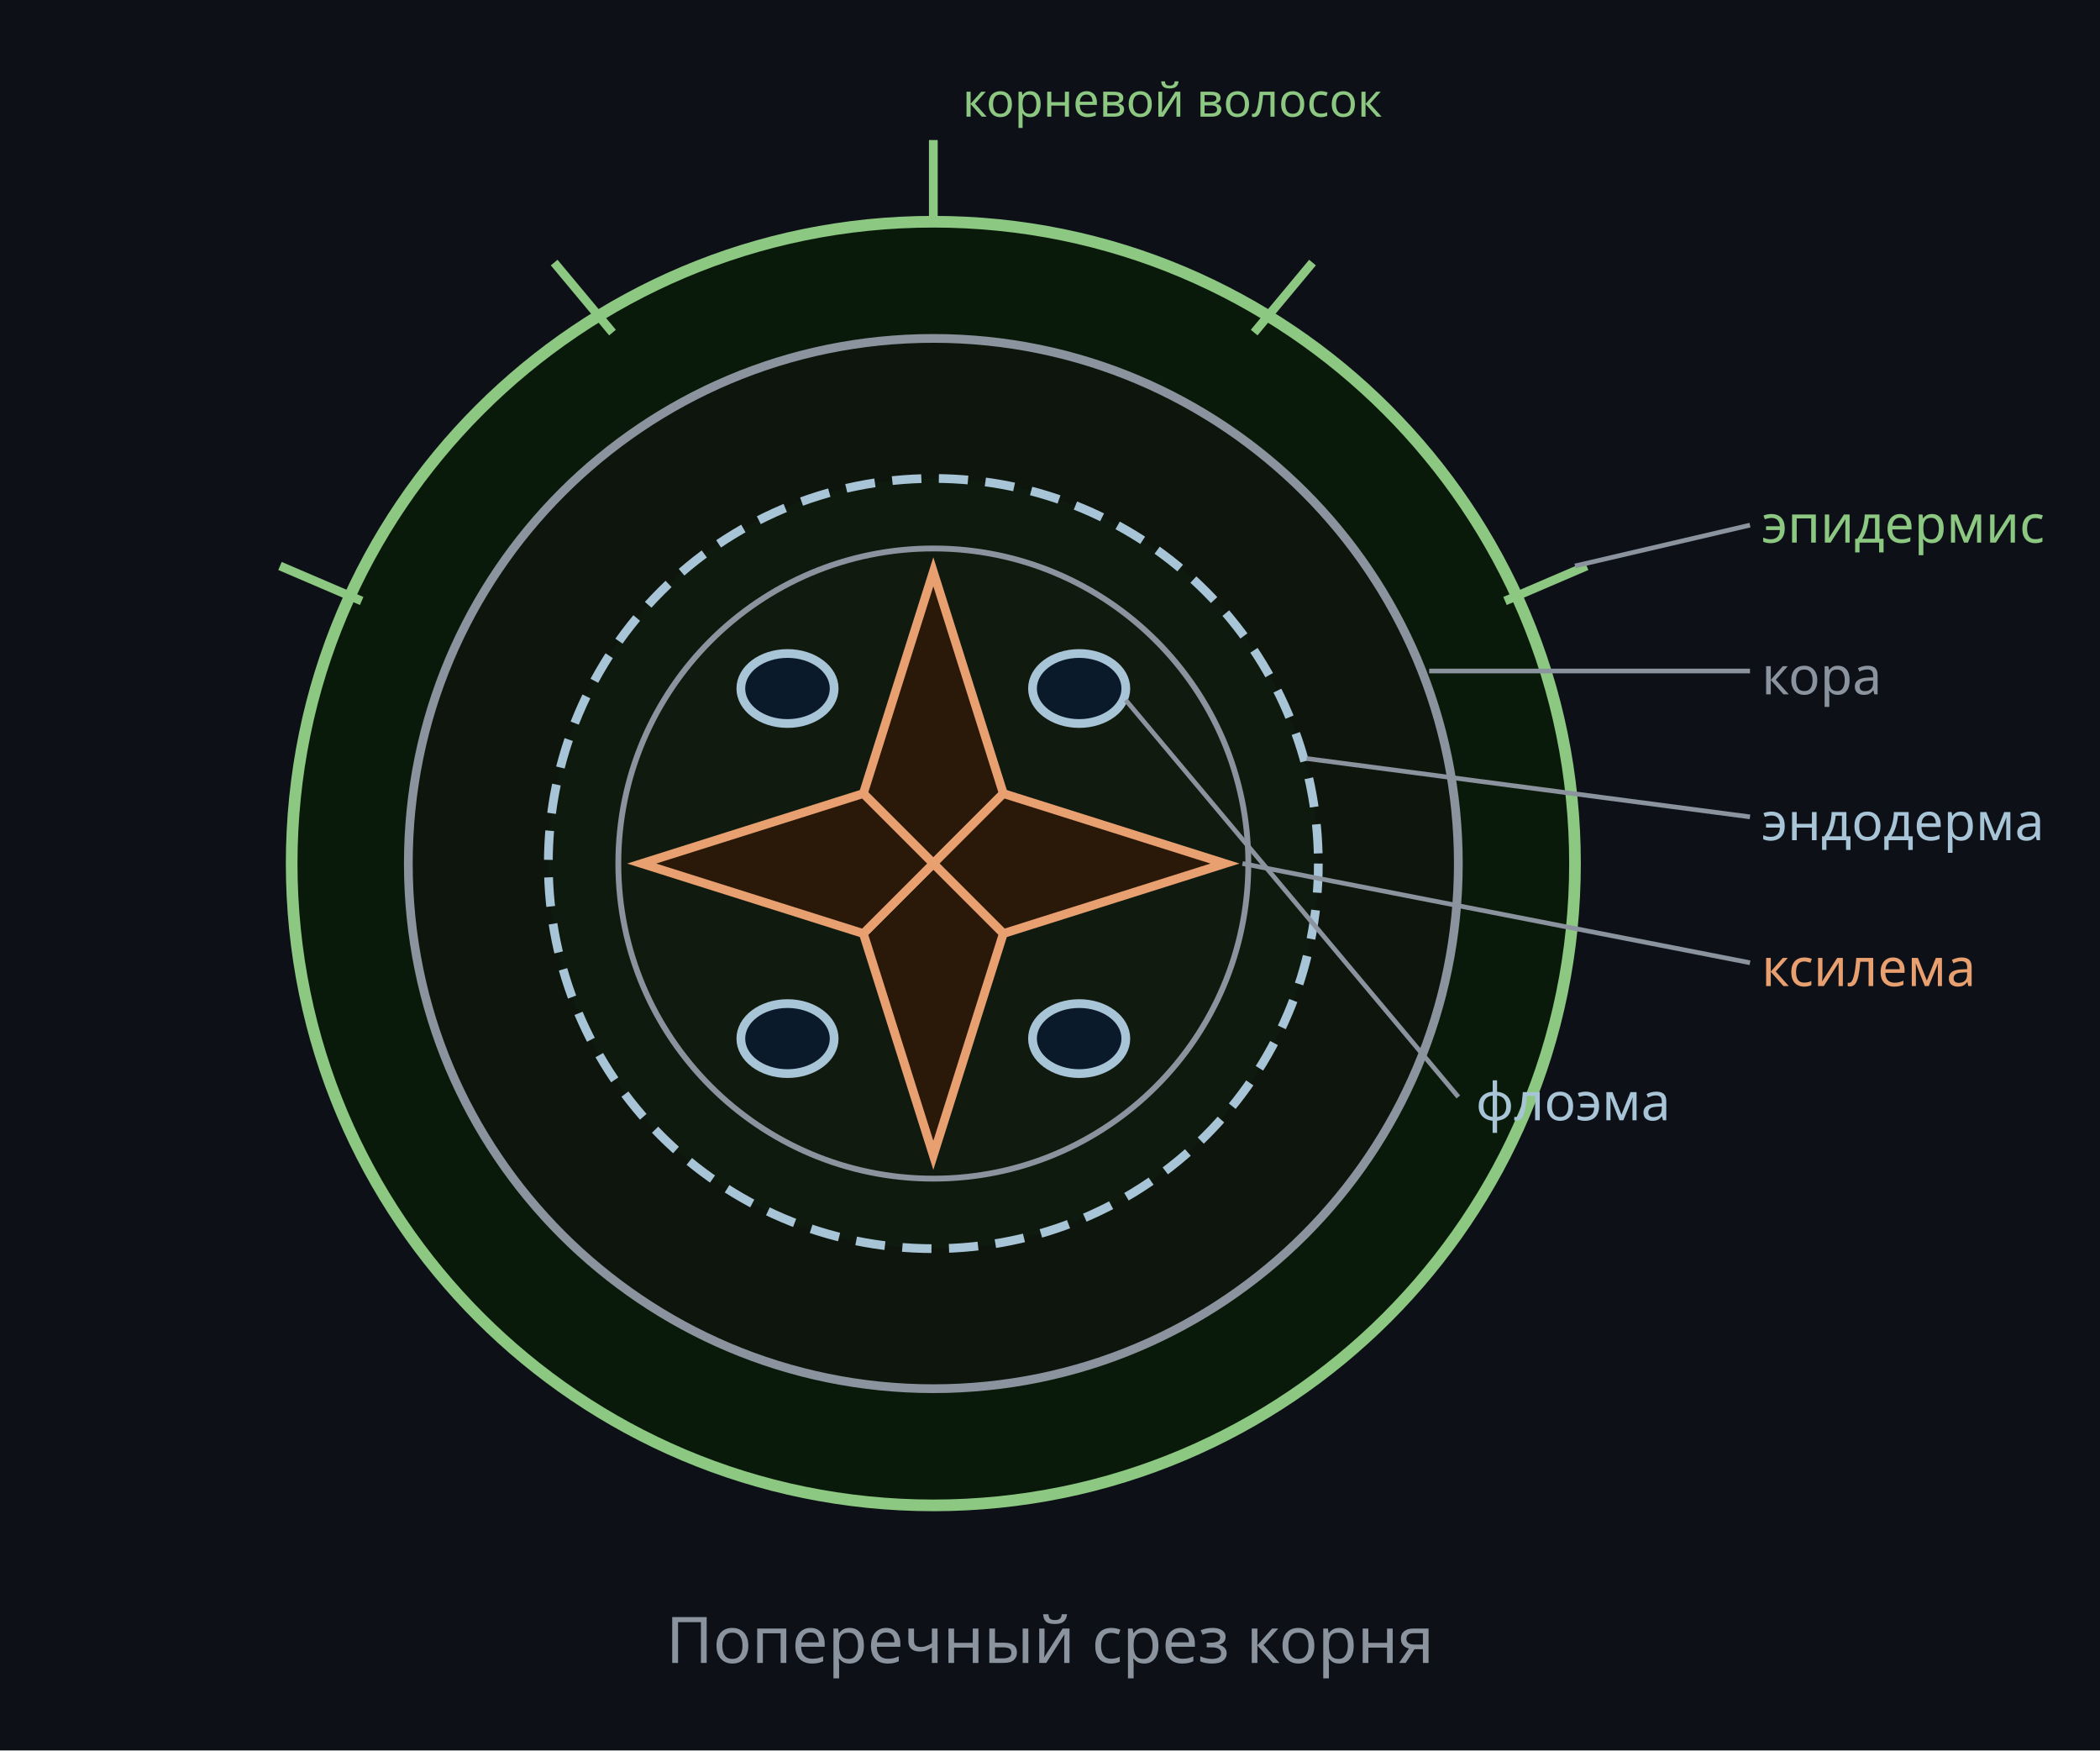
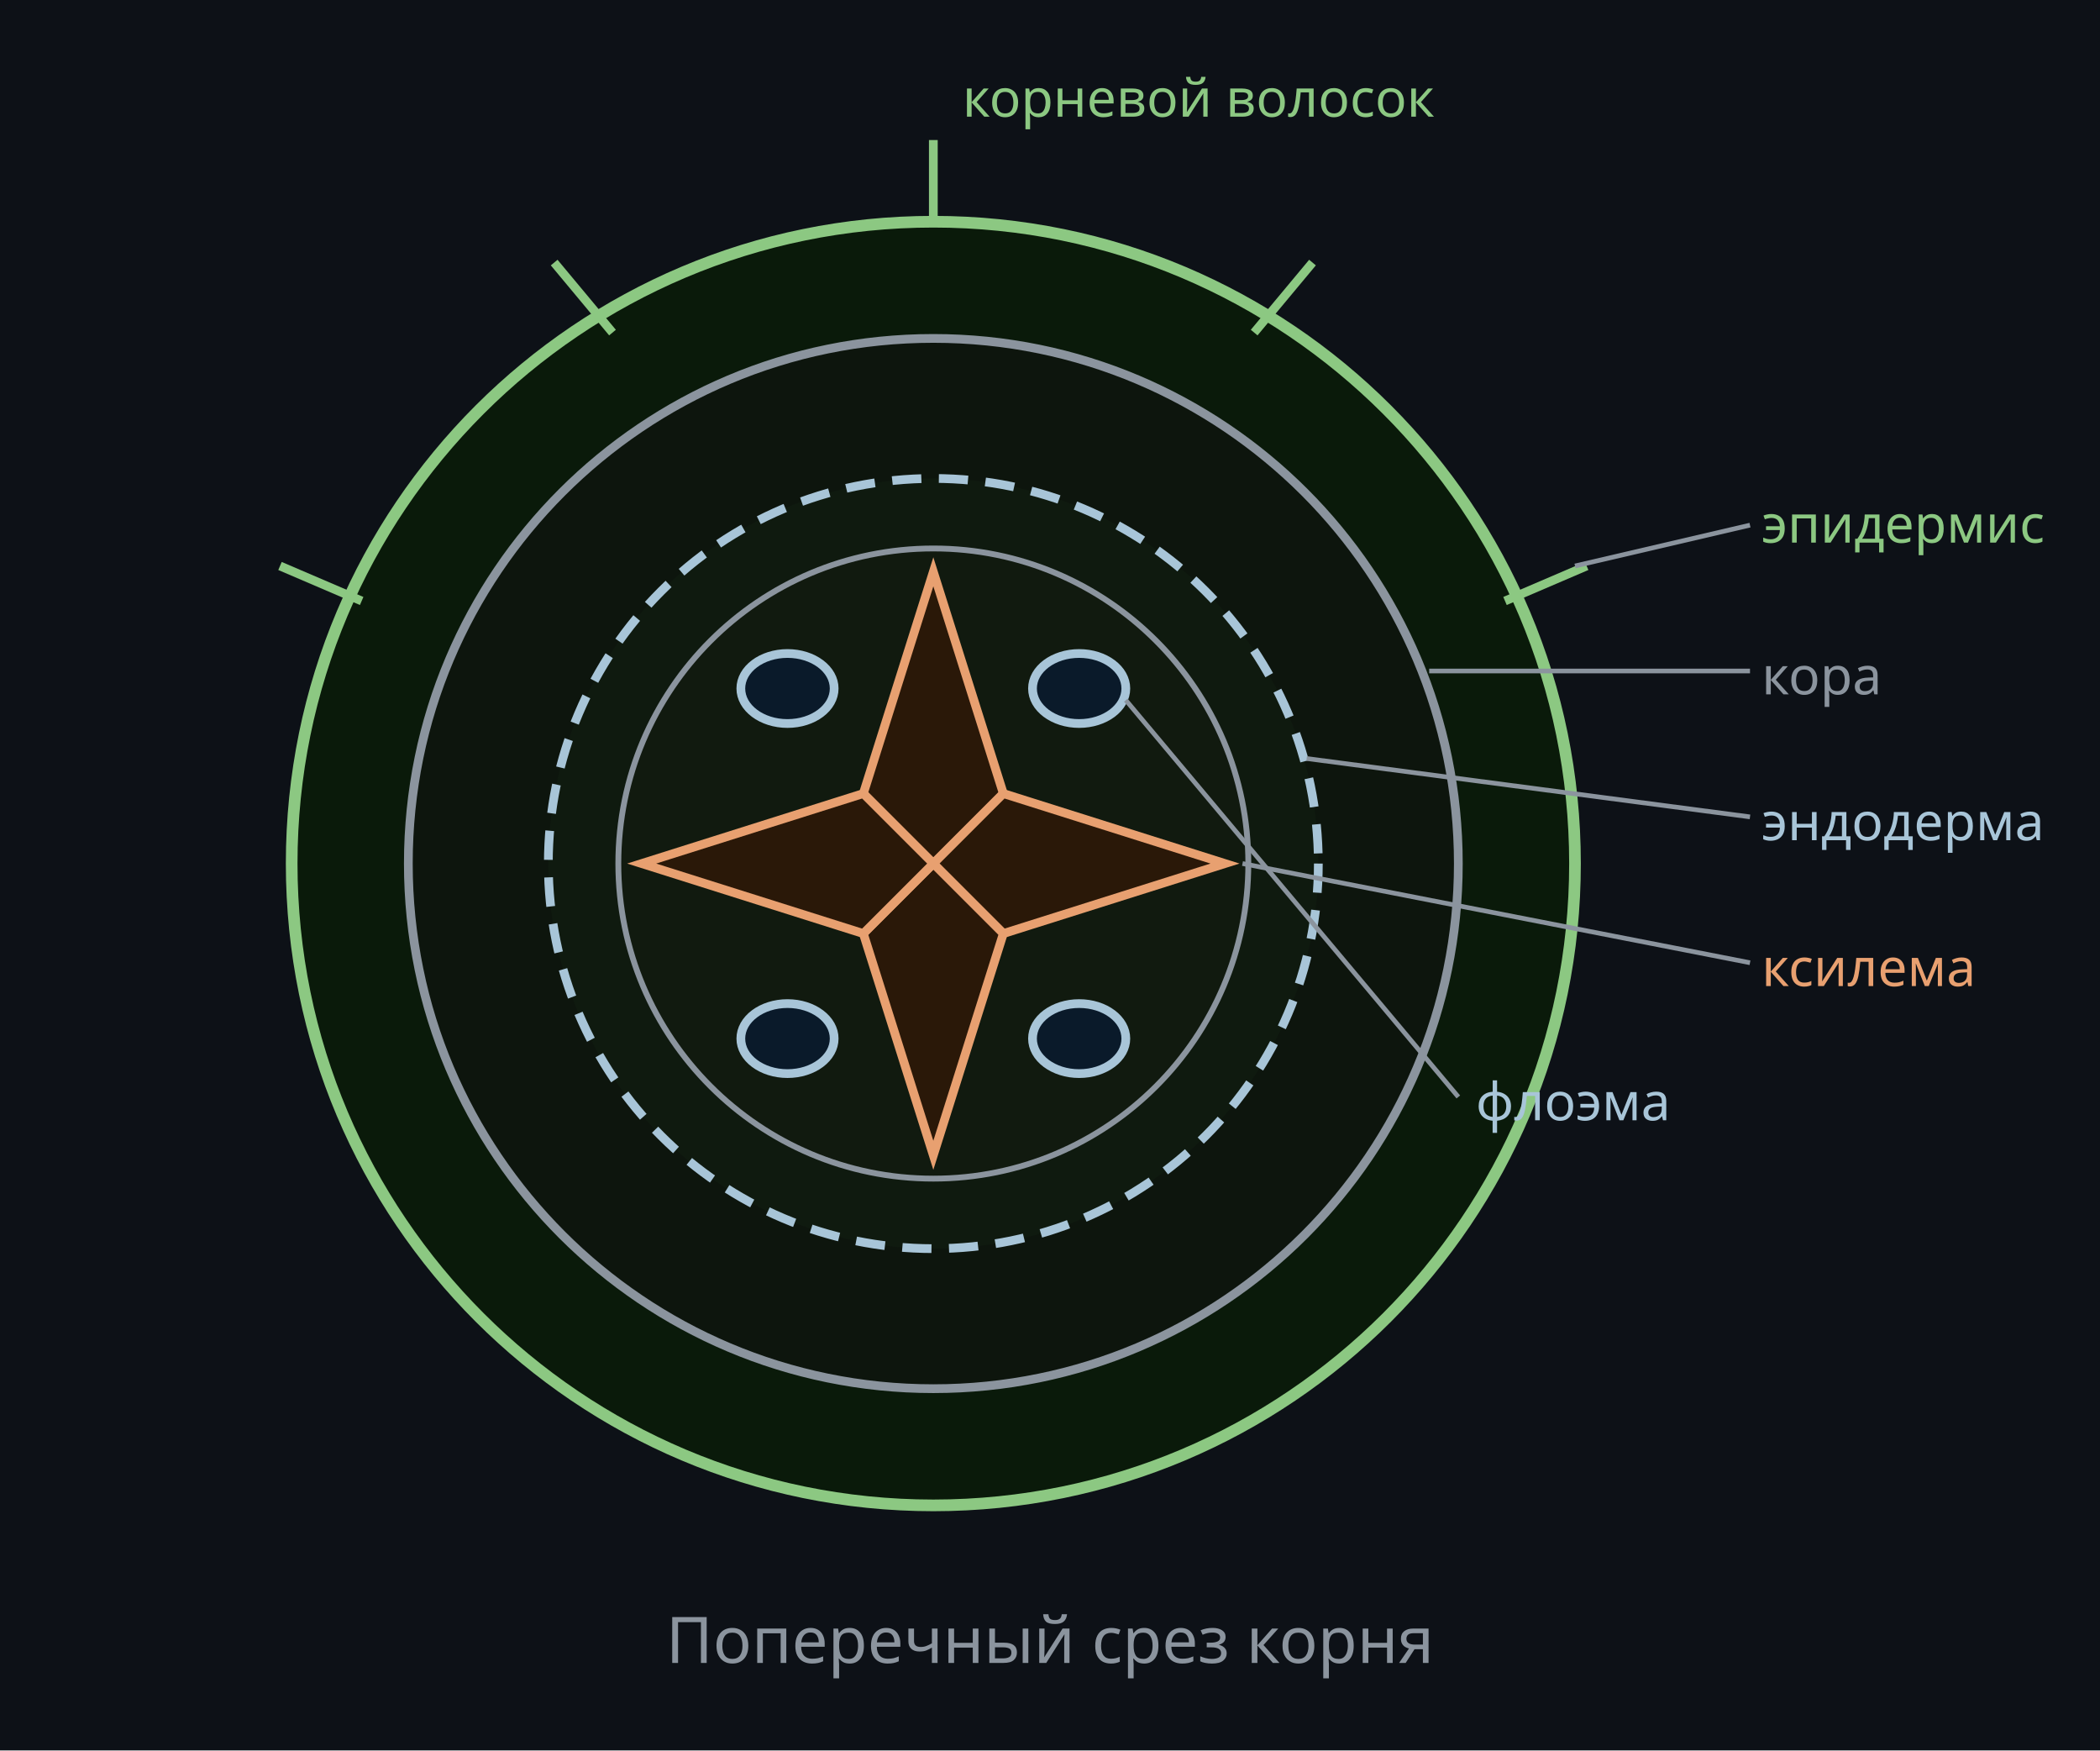
<svg xmlns="http://www.w3.org/2000/svg" viewBox="0 0 360 300" font-family="system-ui,sans-serif">
  <rect width="360" height="300" fill="#0d1117" />
  <circle cx="160" cy="148" r="110" fill="#0a1a0a" stroke="#8cc882" stroke-width="2" />
  <circle cx="160" cy="148" r="90" fill="#0d150d" stroke="#8b949e" stroke-width="1.5" />
  <circle cx="160" cy="148" r="66" fill="#0f1a0f" stroke="#a8c5d8" stroke-width="1.5" stroke-dasharray="5,3" />
  <circle cx="160" cy="148" r="54" fill="#111a0f" stroke="#8b949e" stroke-width="1" />
  <polygon points="160,98 172,136 160,148 148,136" fill="#2a1808" stroke="#e8a070" stroke-width="1.5" />
  <polygon points="210,148 172,160 160,148 172,136" fill="#2a1808" stroke="#e8a070" stroke-width="1.5" />
  <polygon points="160,198 148,160 160,148 172,160" fill="#2a1808" stroke="#e8a070" stroke-width="1.5" />
  <polygon points="110,148 148,136 160,148 148,160" fill="#2a1808" stroke="#e8a070" stroke-width="1.5" />
  <ellipse cx="185" cy="118" rx="8" ry="6" fill="#0a1a2a" stroke="#a8c5d8" stroke-width="1.5" />
  <ellipse cx="185" cy="178" rx="8" ry="6" fill="#0a1a2a" stroke="#a8c5d8" stroke-width="1.5" />
  <ellipse cx="135" cy="118" rx="8" ry="6" fill="#0a1a2a" stroke="#a8c5d8" stroke-width="1.5" />
  <ellipse cx="135" cy="178" rx="8" ry="6" fill="#0a1a2a" stroke="#a8c5d8" stroke-width="1.5" />
  <line x1="160" y1="38" x2="160" y2="24" stroke="#8cc882" stroke-width="1.5" />
  <line x1="215" y1="57" x2="225" y2="45" stroke="#8cc882" stroke-width="1.5" />
  <line x1="258" y1="103" x2="272" y2="97" stroke="#8cc882" stroke-width="1.5" />
  <line x1="105" y1="57" x2="95" y2="45" stroke="#8cc882" stroke-width="1.5" />
  <line x1="62" y1="103" x2="48" y2="97" stroke="#8cc882" stroke-width="1.5" />
-   <text x="165" y="20" font-size="8" fill="#8cc882">корневой волосок</text>
+   <text x="165" y="20" font-size="9" fill="#8cc882">корневой волосок</text>
  <line x1="270" y1="97" x2="300" y2="90" stroke="#8b949e" stroke-width="0.8" />
  <text x="302" y="93" font-size="9" fill="#8cc882">эпидермис</text>
  <line x1="245" y1="115" x2="300" y2="115" stroke="#8b949e" stroke-width="0.8" />
  <text x="302" y="119" font-size="9" fill="#8b949e">кора</text>
  <line x1="224" y1="130" x2="300" y2="140" stroke="#8b949e" stroke-width="0.8" />
  <text x="302" y="144" font-size="9" fill="#a8c5d8">эндодерма</text>
  <line x1="213" y1="148" x2="300" y2="165" stroke="#8b949e" stroke-width="0.8" />
  <text x="302" y="169" font-size="9" fill="#e8a070">ксилема</text>
  <line x1="193" y1="120" x2="250" y2="188" stroke="#8b949e" stroke-width="0.8" />
  <text x="253" y="192" font-size="9" fill="#a8c5d8">флоэма</text>
  <text x="180" y="285" text-anchor="middle" font-size="11" fill="#8b949e">Поперечный срез корня</text>
</svg>
